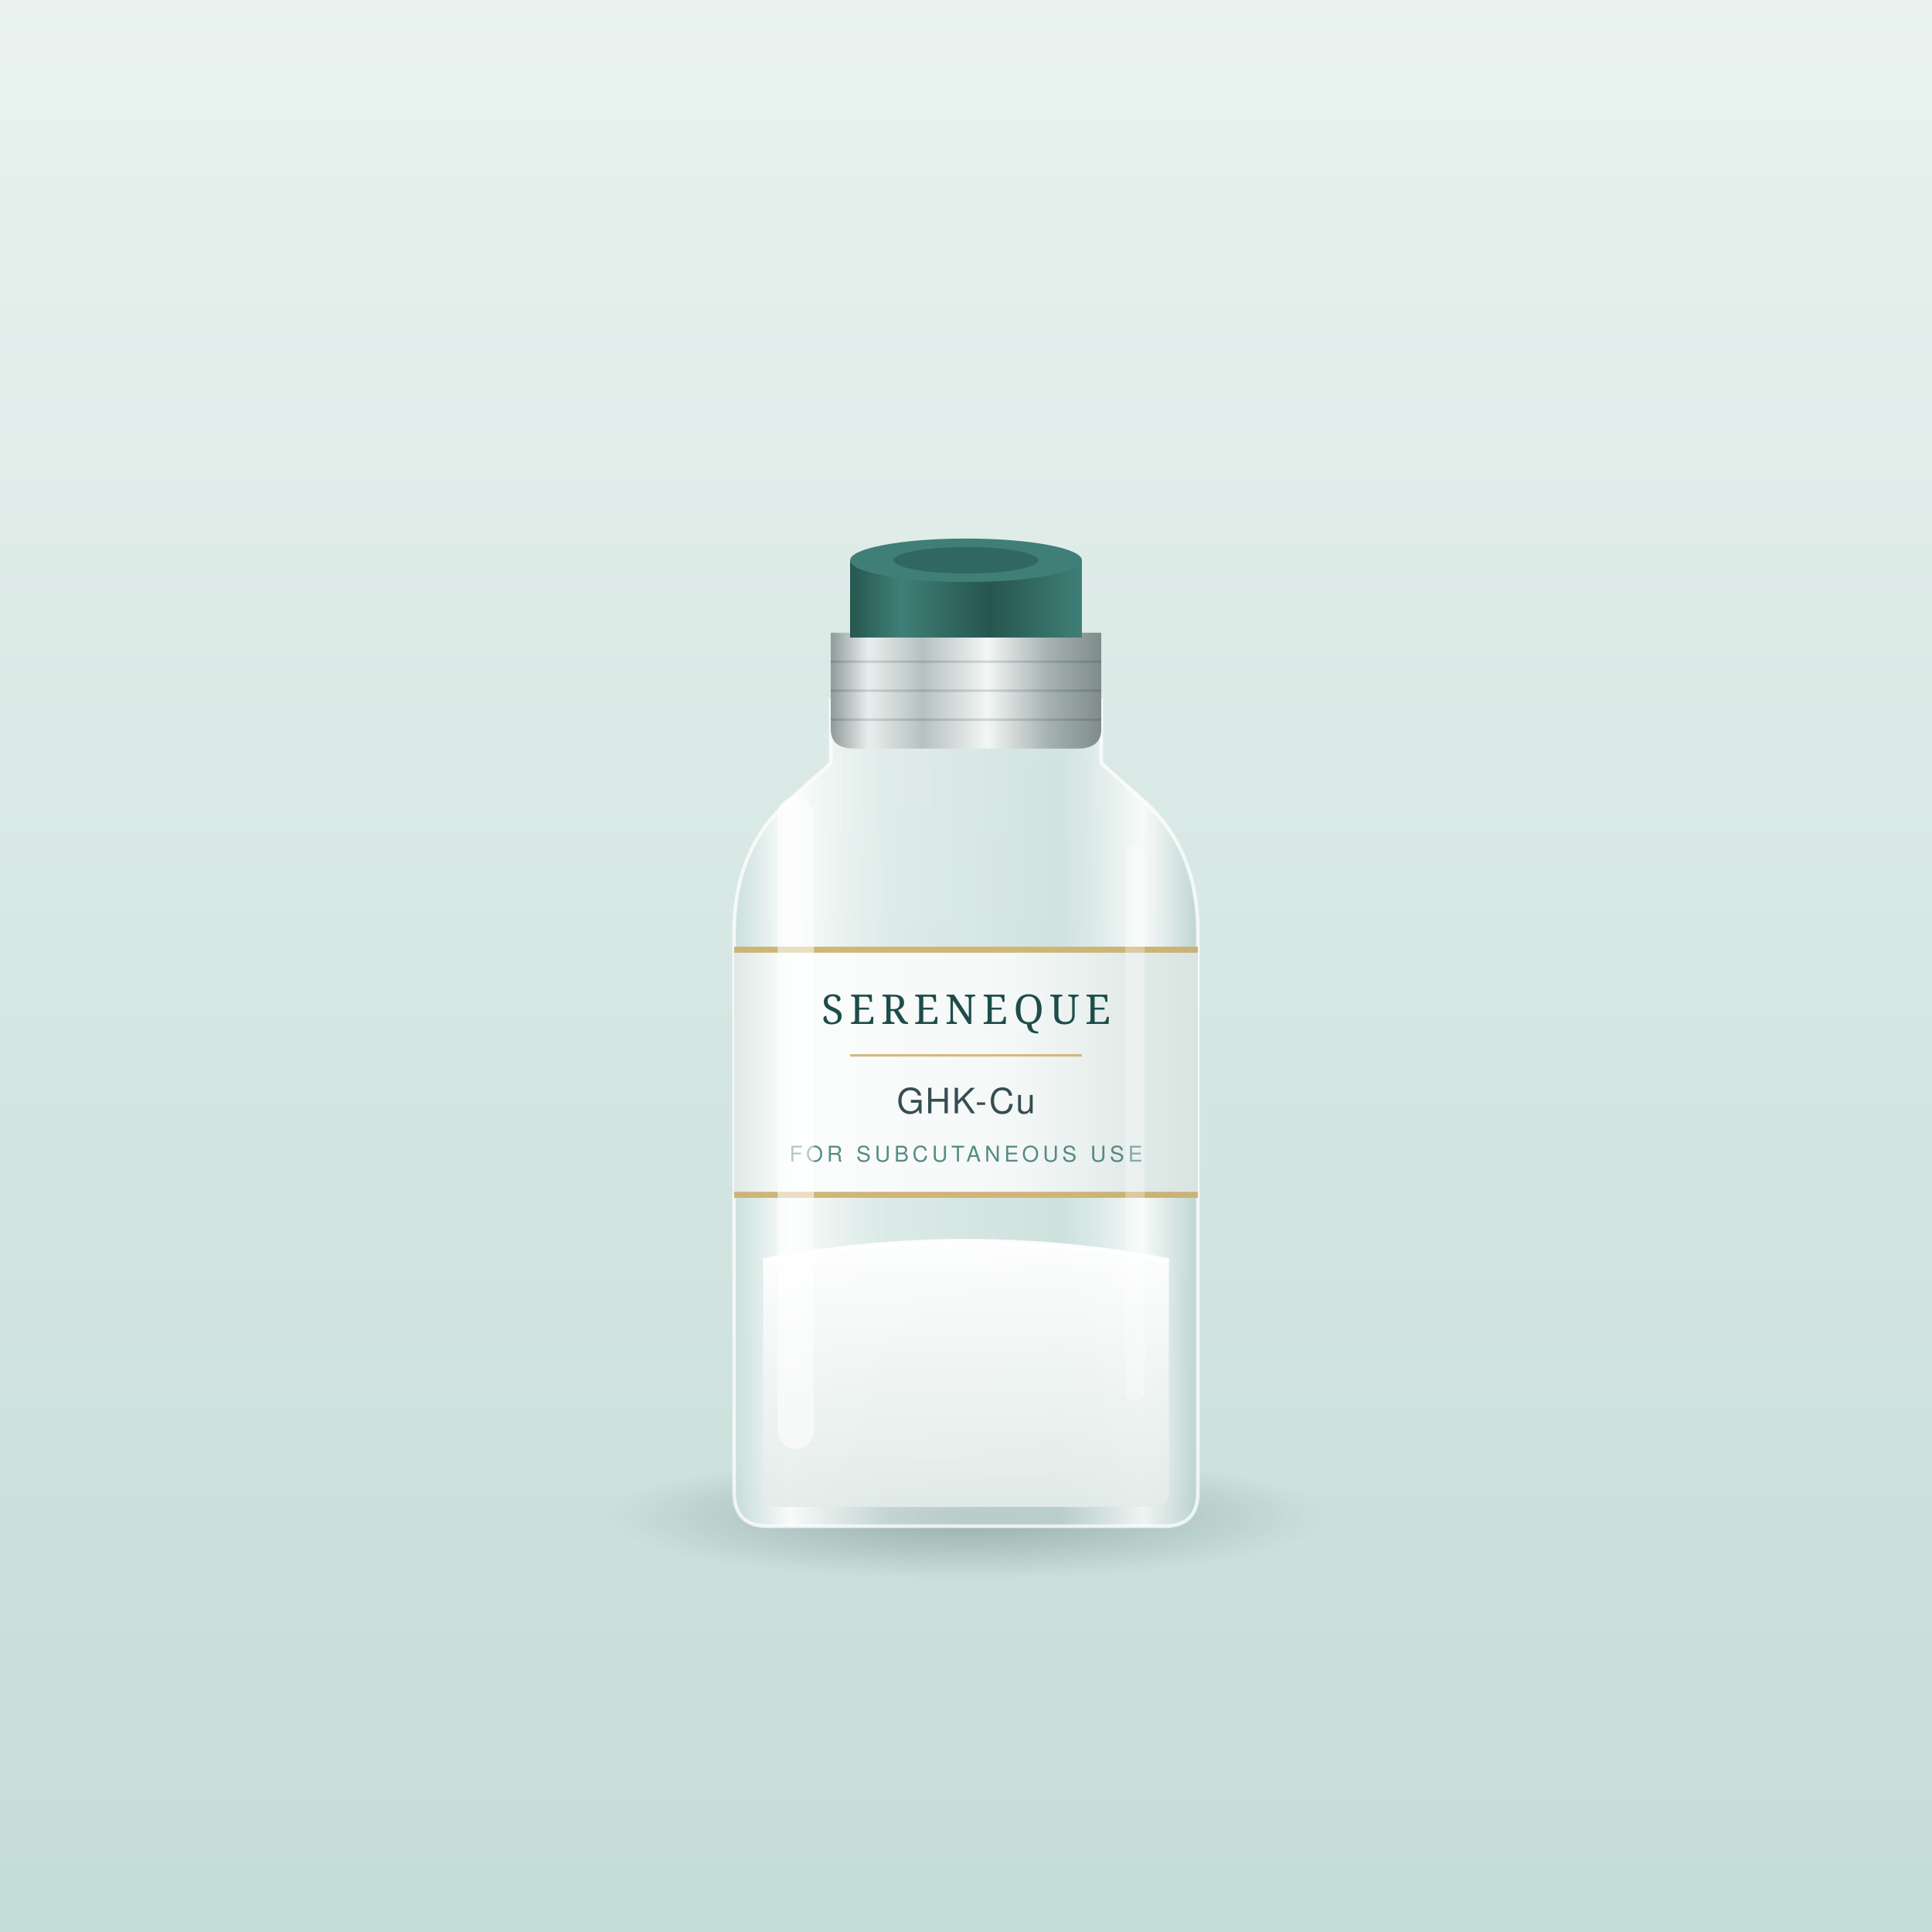
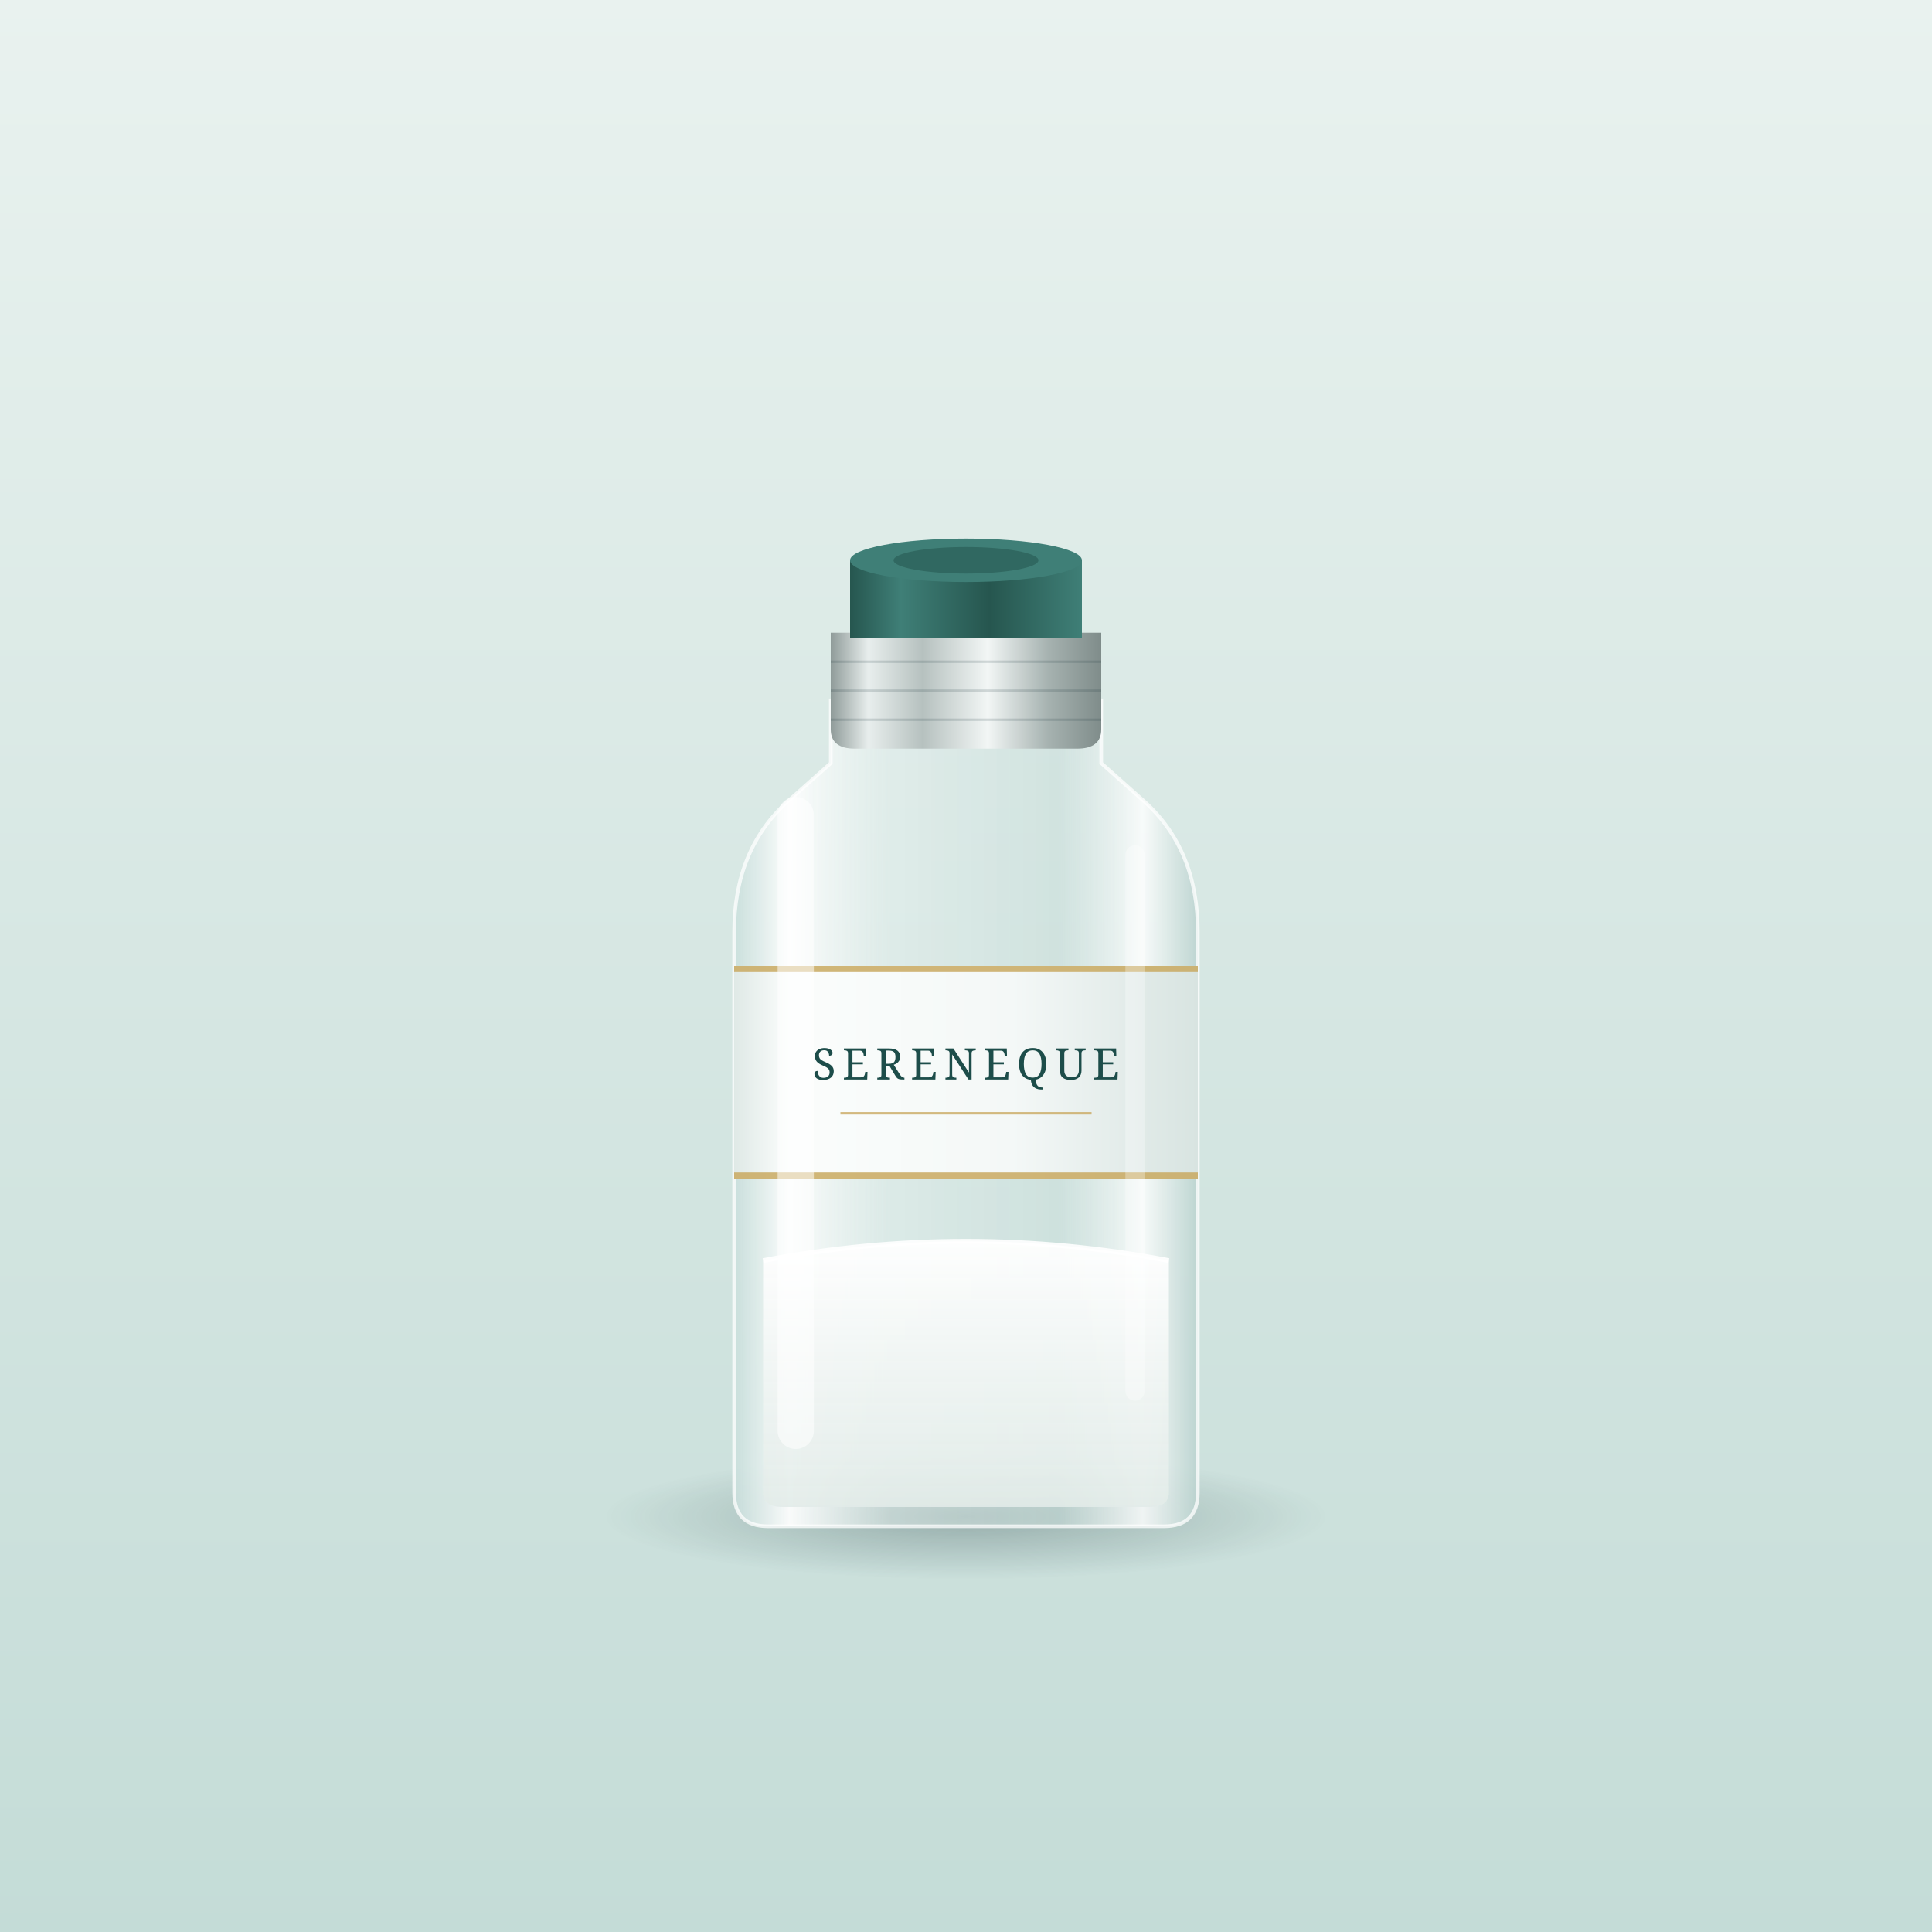
<svg xmlns="http://www.w3.org/2000/svg" viewBox="0 0 800 800" width="800" height="800">
  <defs>
    <linearGradient id="bg" x1="0" y1="0" x2="0" y2="1">
      <stop offset="0%" stop-color="#e9f2ef" />
      <stop offset="100%" stop-color="#c4dcd7" />
    </linearGradient>
    <linearGradient id="glass" x1="0" y1="0" x2="1" y2="0">
      <stop offset="0%" stop-color="#c8dedb" stop-opacity=".85" />
      <stop offset="12%" stop-color="#ffffff" stop-opacity=".92" />
      <stop offset="34%" stop-color="#e4efed" stop-opacity=".5" />
      <stop offset="70%" stop-color="#cadedb" stop-opacity=".55" />
      <stop offset="88%" stop-color="#ffffff" stop-opacity=".8" />
      <stop offset="100%" stop-color="#b9d2ce" stop-opacity=".85" />
    </linearGradient>
    <linearGradient id="alu" x1="0" y1="0" x2="1" y2="0">
      <stop offset="0%" stop-color="#8f9b99" />
      <stop offset="14%" stop-color="#e8eeed" />
      <stop offset="34%" stop-color="#b6c1bf" />
      <stop offset="58%" stop-color="#f2f6f5" />
      <stop offset="80%" stop-color="#a7b3b1" />
      <stop offset="100%" stop-color="#7f8c8a" />
    </linearGradient>
    <linearGradient id="cap" x1="0" y1="0" x2="1" y2="0">
      <stop offset="0%" stop-color="#26564f" />
      <stop offset="22%" stop-color="#3f7f77" />
      <stop offset="60%" stop-color="#26564f" />
      <stop offset="100%" stop-color="#3f7f77" />
    </linearGradient>
    <linearGradient id="lab" x1="0" y1="0" x2="1" y2="0">
      <stop offset="0%" stop-color="#dfe9e6" />
      <stop offset="12%" stop-color="#fbfdfc" />
      <stop offset="60%" stop-color="#f4f8f7" />
      <stop offset="100%" stop-color="#d8e4e1" />
    </linearGradient>
    <linearGradient id="powder" x1="0" y1="0" x2="0" y2="1">
      <stop offset="0%" stop-color="#ffffff" stop-opacity=".95" />
      <stop offset="100%" stop-color="#e3ece9" stop-opacity=".9" />
    </linearGradient>
    <radialGradient id="sh" cx="50%" cy="50%" r="50%">
      <stop offset="0%" stop-color="#143035" stop-opacity=".3" />
      <stop offset="100%" stop-color="#143035" stop-opacity="0" />
    </radialGradient>
  </defs>
  <rect width="800" height="800" fill="url(#bg)" />
  <ellipse cx="400" cy="628" rx="150" ry="26" fill="url(#sh)" />
  <path d="M304 618 v-232 q0 -34 22 -54 l18 -16 v-26 h112 v26 l18 16 q22 20 22 54 v232 q0 14 -14 14 h-164 q-14 0 -14 -14 z" fill="url(#glass)" stroke="#ffffff" stroke-opacity=".75" stroke-width="1.5" />
  <path d="M316 618 v-96 q84 -16 168 0 v96 q0 6 -8 6 h-152 q-8 0 -8 -6 z" fill="url(#powder)" />
  <path d="M316 522 q84 -16 168 0" fill="none" stroke="#ffffff" stroke-opacity=".9" stroke-width="2" />
-   <rect x="304" y="392" width="192" height="104" fill="url(#lab)" />
-   <rect x="304" y="392" width="192" height="2.5" fill="#c9a961" fill-opacity=".85" />
-   <rect x="304" y="493.5" width="192" height="2.5" fill="#c9a961" fill-opacity=".85" />
-   <text x="400" y="424" text-anchor="middle" font-family="Georgia,serif" font-size="17" letter-spacing="2.4" fill="#1d4d4a">SERENEQUE</text>
-   <line x1="352" y1="437" x2="448" y2="437" stroke="#c9a961" stroke-opacity=".8" stroke-width="1" />
-   <text x="400" y="461" text-anchor="middle" font-family="Helvetica,Arial,sans-serif" font-size="14.5" letter-spacing=".6" fill="#143035" fill-opacity=".85">GHK-Cu</text>
-   <text x="400" y="481" text-anchor="middle" font-family="Helvetica,Arial,sans-serif" font-size="9" letter-spacing="1.6" fill="#2f6f68" fill-opacity=".8">FOR SUBCUTANEOUS USE</text>
+   <rect x="304" y="400" width="192" height="88" fill="url(#lab)" />
+   <rect x="304" y="400" width="192" height="2.5" fill="#c9a961" fill-opacity=".85" />
+   <rect x="304" y="485.5" width="192" height="2.5" fill="#c9a961" fill-opacity=".85" />
+   <text x="400" y="447" text-anchor="middle" font-family="Georgia,serif" font-size="18" letter-spacing="2.6" fill="#1d4d4a" fill-opacity="1">SERENEQUE</text>
+   <line x1="348" y1="461" x2="452" y2="461" stroke="#c9a961" stroke-opacity=".8" stroke-width="1" />
  <rect x="352" y="266" width="96" height="34" rx="4" fill="#5d6a68" />
  <path d="M344 262 h112 v40 q0 8 -10 8 h-92 q-10 0 -10 -8 z" fill="url(#alu)" />
  <g stroke="#143035" stroke-opacity=".16" stroke-width="1">
    <line x1="344" y1="274" x2="456" y2="274" />
    <line x1="344" y1="286" x2="456" y2="286" />
    <line x1="344" y1="298" x2="456" y2="298" />
  </g>
  <path d="M352 232 h96 v32 h-96 z" fill="url(#cap)" />
  <ellipse cx="400" cy="232" rx="48" ry="9" fill="#3f7f77" />
  <ellipse cx="400" cy="232" rx="30" ry="5.5" fill="#26564f" fill-opacity=".55" />
  <rect x="322" y="330" width="15" height="270" rx="7.5" fill="#ffffff" fill-opacity=".55" />
  <rect x="466" y="350" width="8" height="230" rx="4" fill="#ffffff" fill-opacity=".3" />
</svg>
